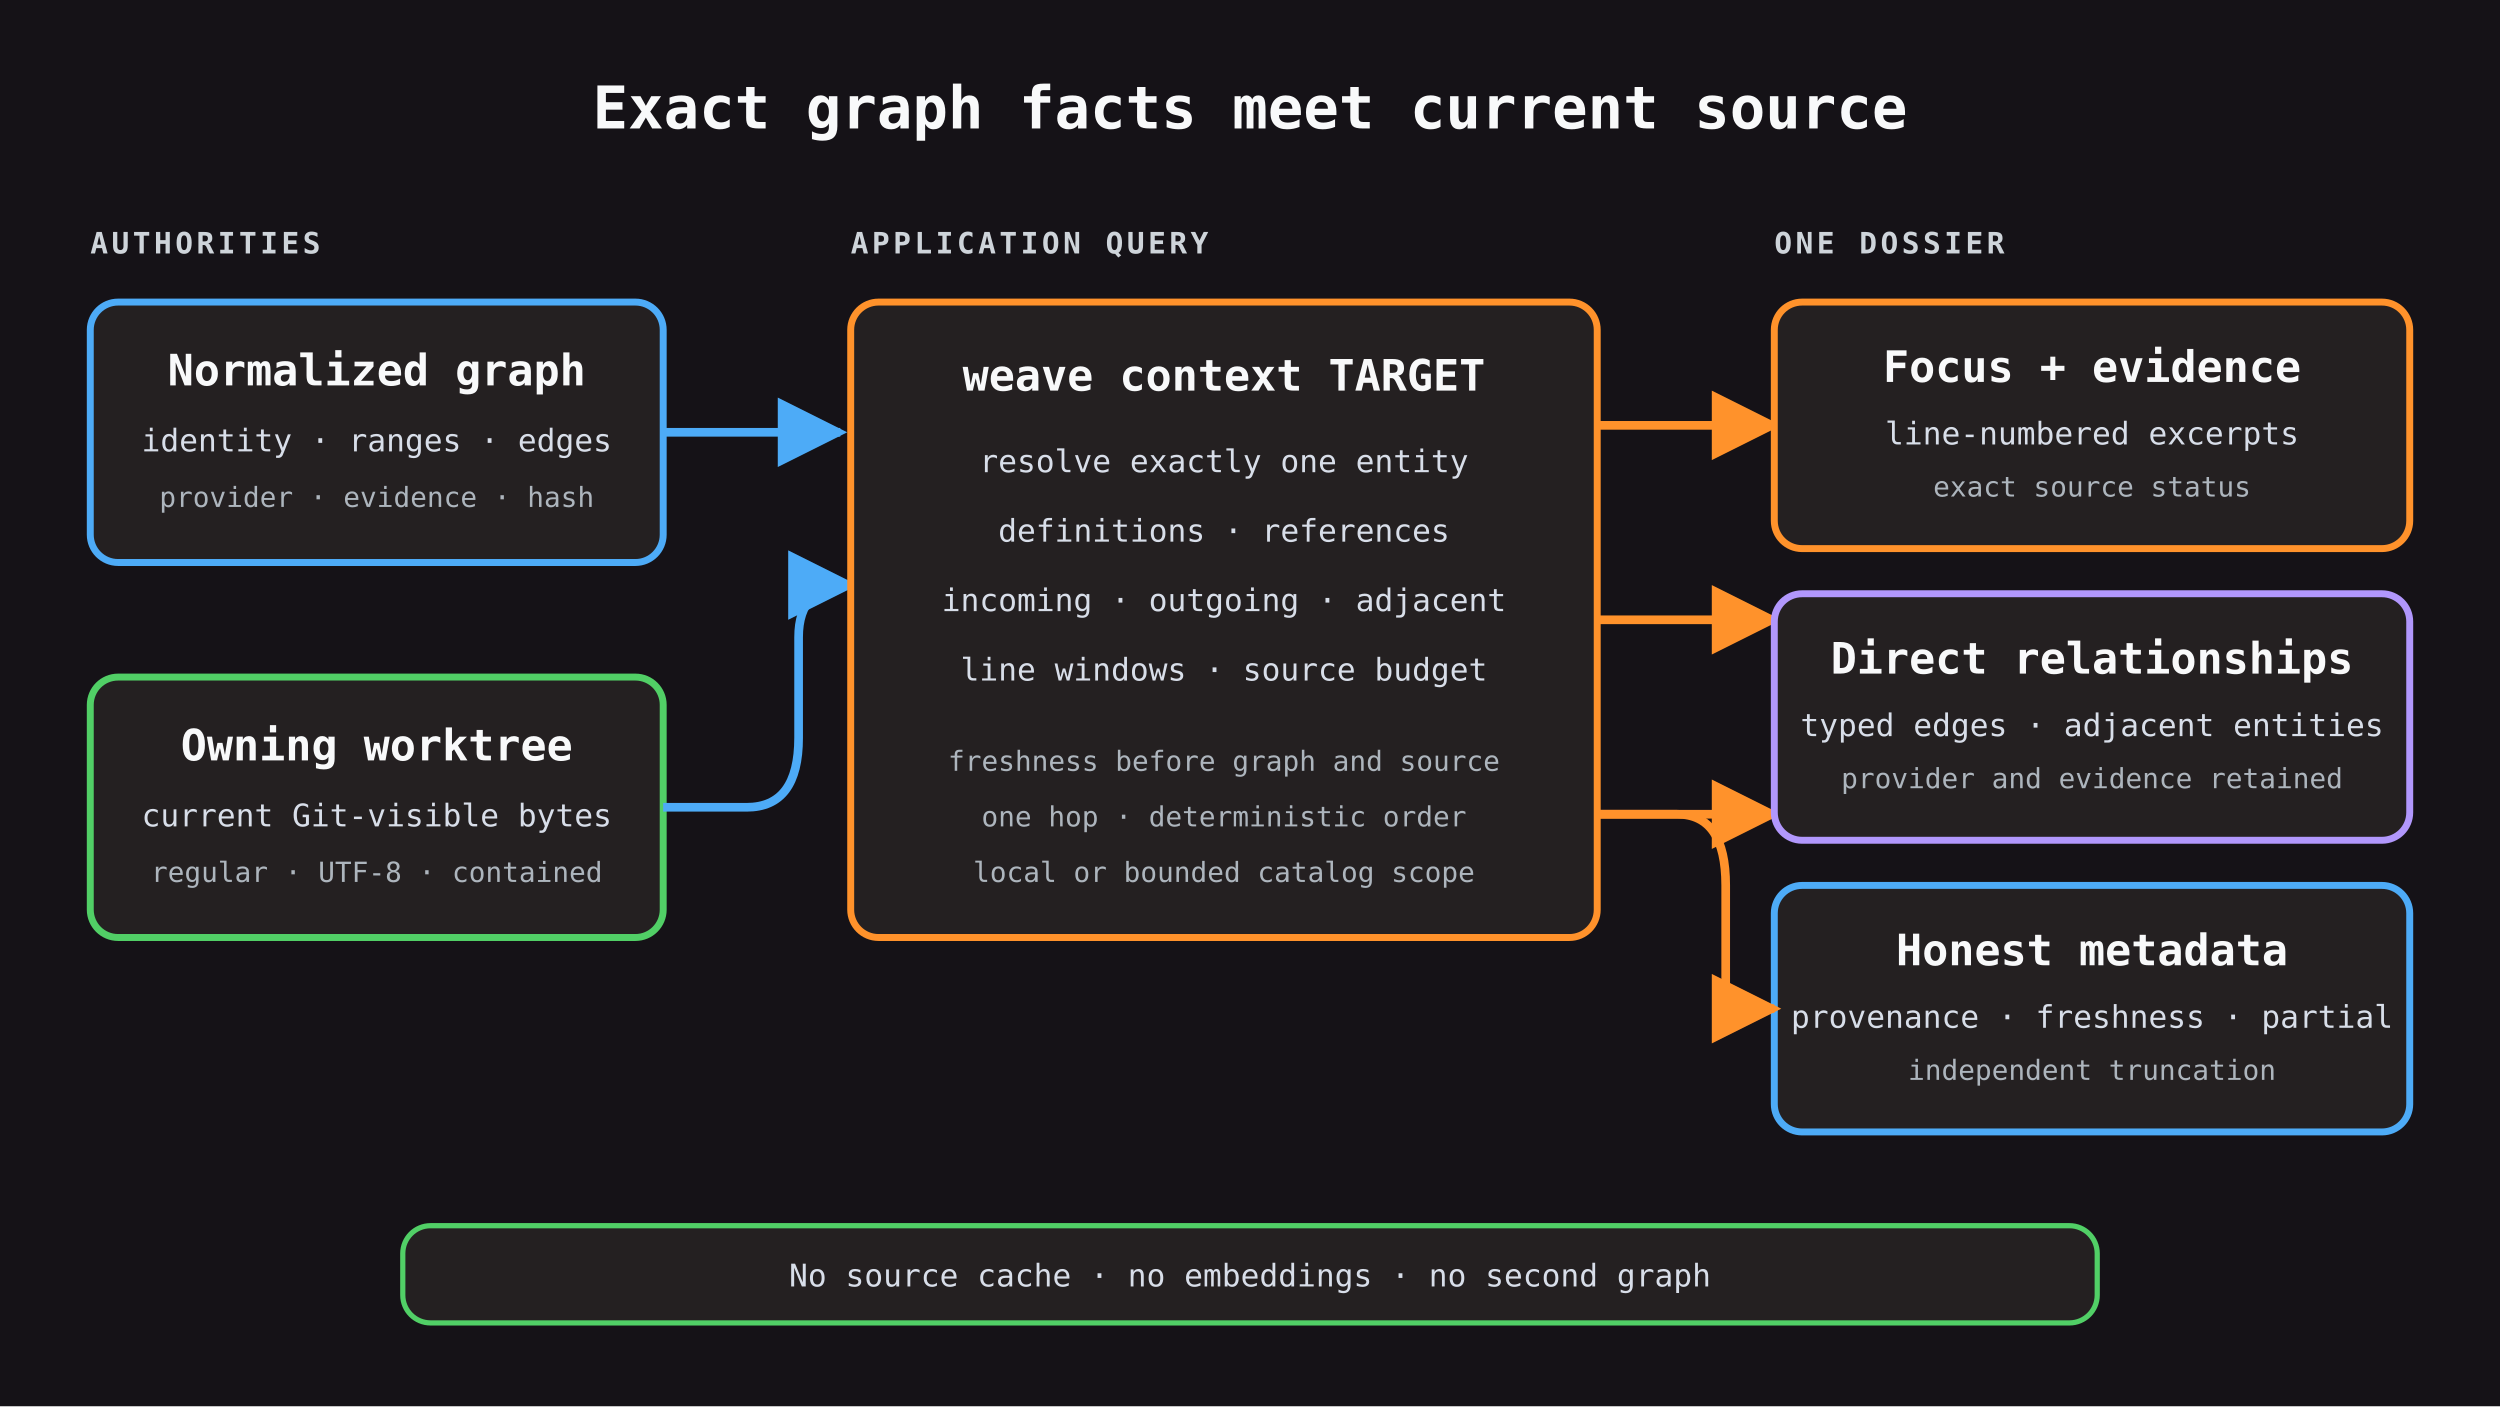
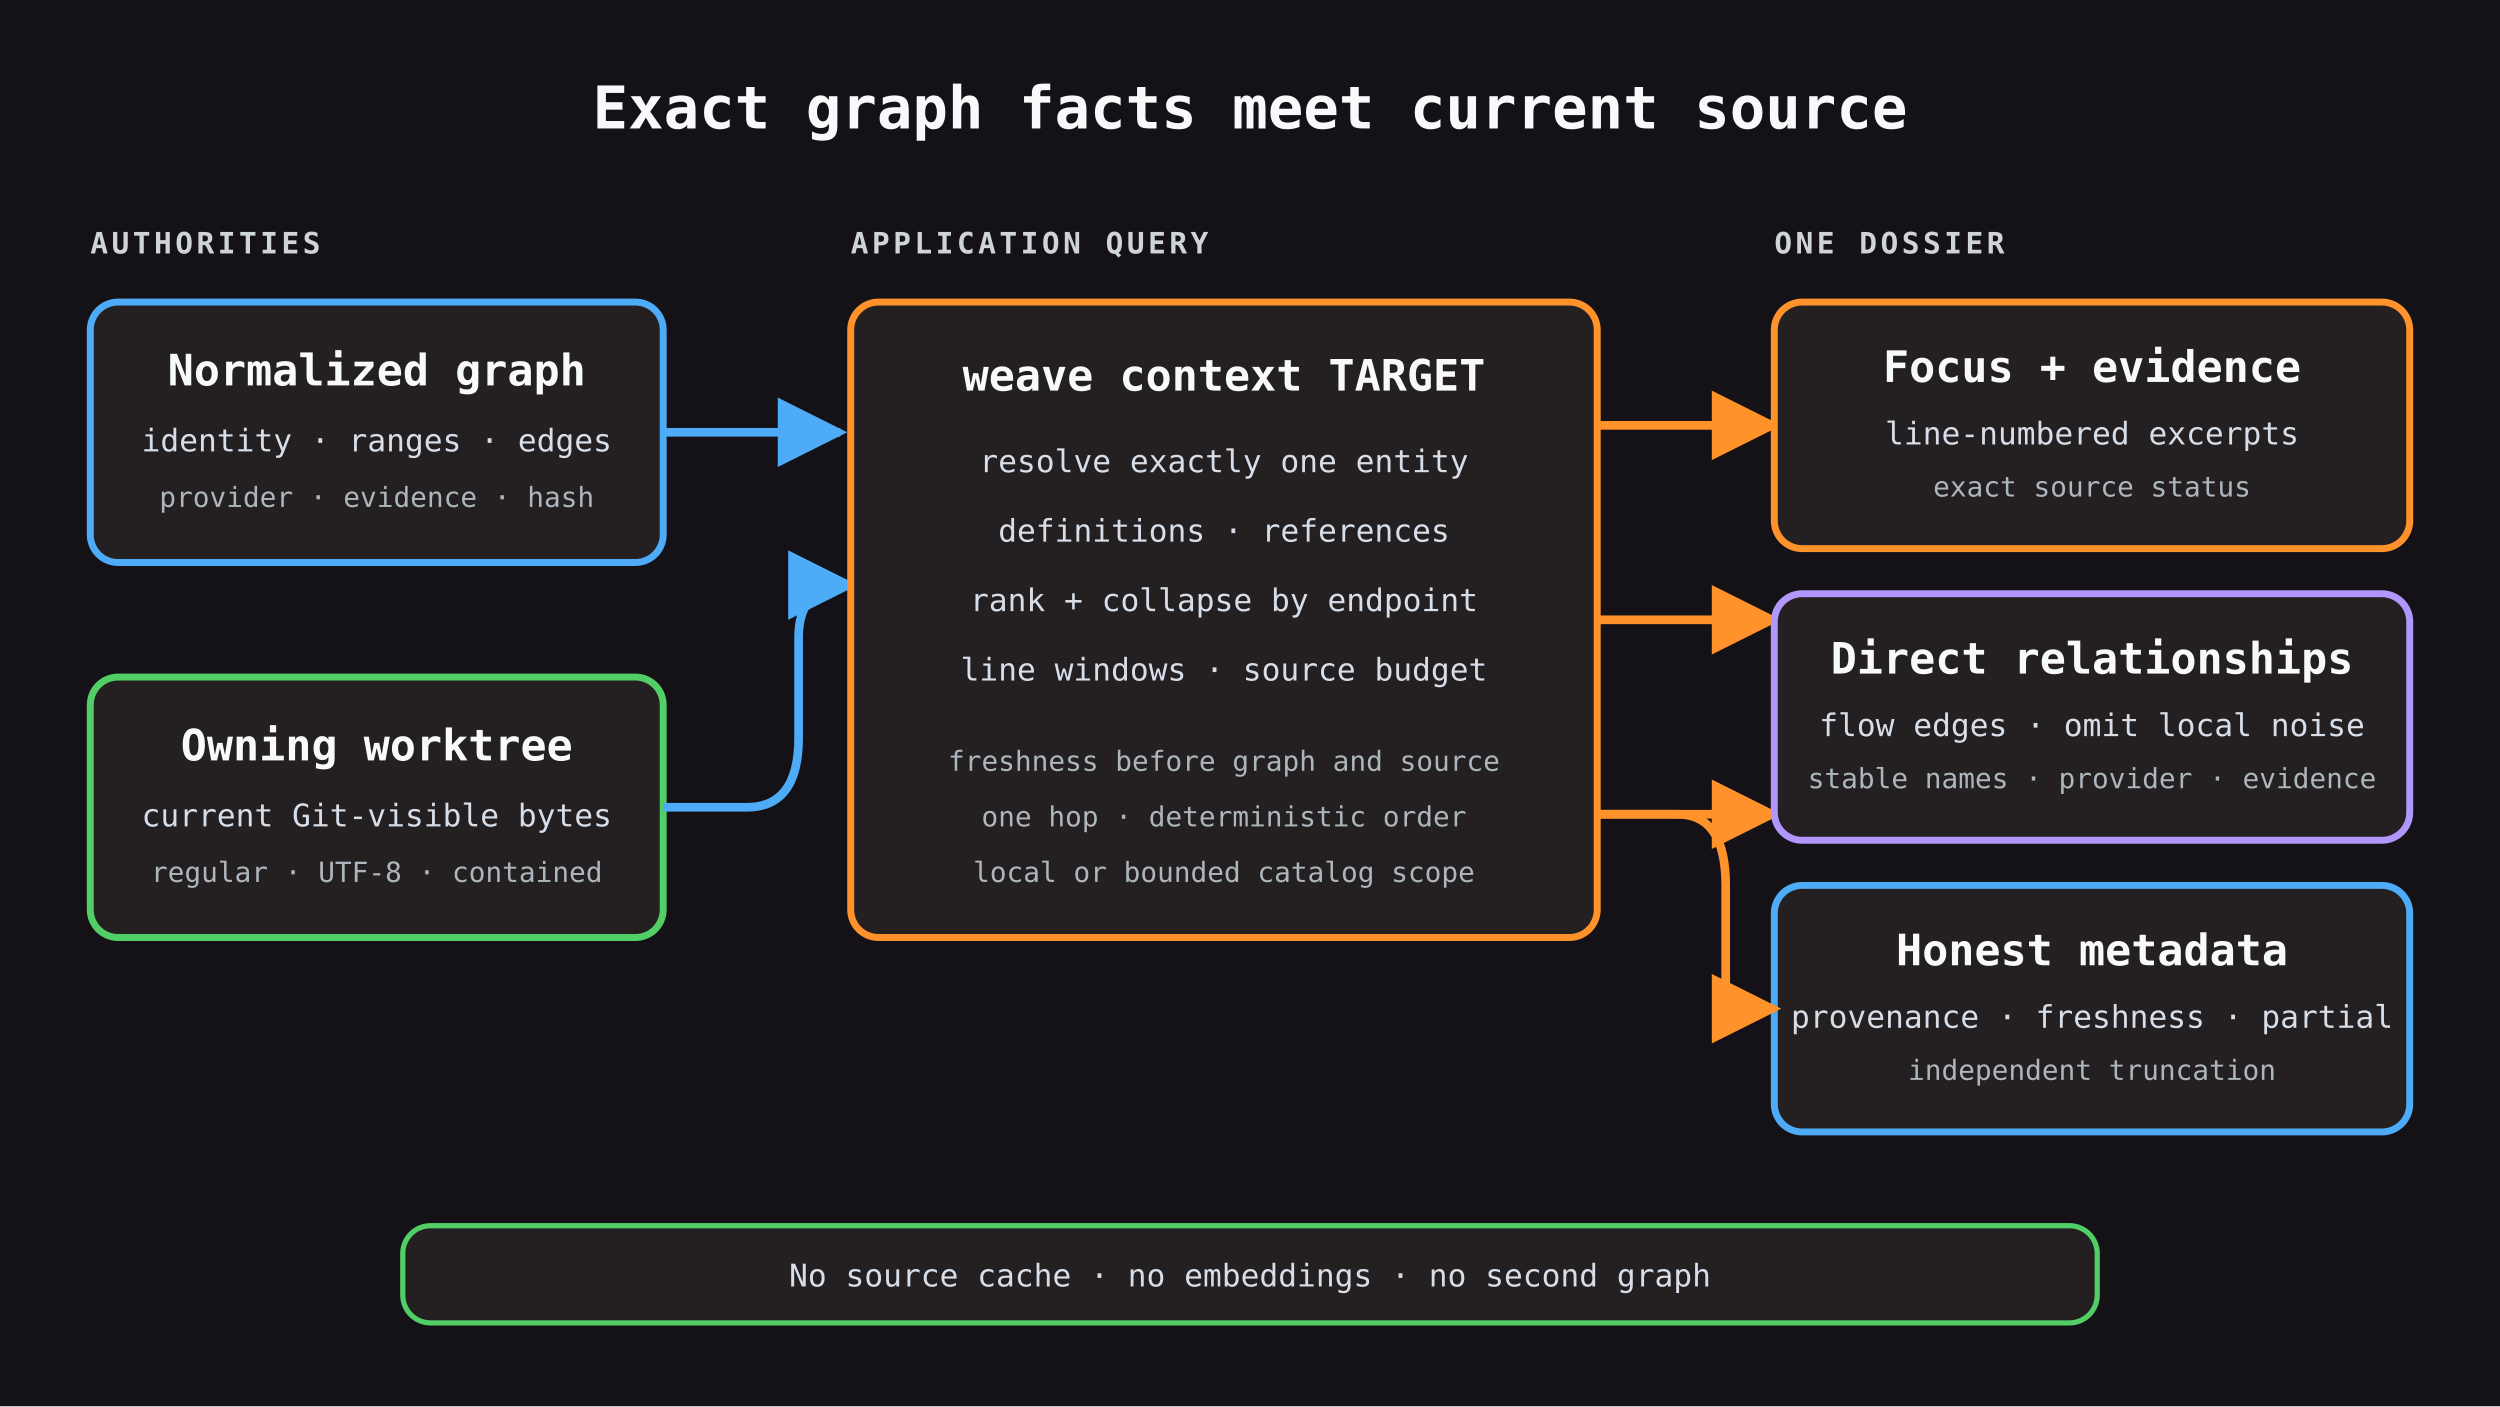
<svg xmlns="http://www.w3.org/2000/svg" width="1440" height="810" viewBox="0 0 1440 810" role="img" aria-labelledby="title desc">
  <defs>
    <marker id="arrow-blue" viewBox="0 0 10 10" refX="9" refY="5" markerWidth="8" markerHeight="8" orient="auto-start-reverse">
      <path d="M0 0 10 5 0 10z" fill="#4dabf7" />
    </marker>
    <marker id="arrow-orange" viewBox="0 0 10 10" refX="9" refY="5" markerWidth="8" markerHeight="8" orient="auto-start-reverse">
      <path d="M0 0 10 5 0 10z" fill="#ff922b" />
    </marker>
    <style>
      .bg{fill:#151217}.box{fill:#242021;stroke-width:4;rx:16}.title{fill:#f8f9fa;font:700 34px ui-monospace,SFMono-Regular,Menlo,monospace}.label{fill:#f8f9fa;font:700 25px ui-monospace,SFMono-Regular,Menlo,monospace}.small{fill:#d8dee9;font:18px ui-monospace,SFMono-Regular,Menlo,monospace}.tiny{fill:#adb5bd;font:16px ui-monospace,SFMono-Regular,Menlo,monospace}.lane{fill:#ced4da;font:700 17px ui-monospace,SFMono-Regular,Menlo,monospace;letter-spacing:2px}.blue{stroke:#4dabf7;stroke-width:5;fill:none;marker-end:url(#arrow-blue)}.orange{stroke:#ff922b;stroke-width:5;fill:none;marker-end:url(#arrow-orange)}
    </style>
  </defs>
  <rect width="1440" height="810" class="bg" />
  <text x="720" y="74" text-anchor="middle" class="title">Exact graph facts meet current source</text>
  <text x="52" y="146" class="lane">AUTHORITIES</text>
  <rect x="52" y="174" width="330" height="150" class="box" stroke="#4dabf7" />
  <text x="217" y="222" text-anchor="middle" class="label">Normalized graph</text>
  <text x="217" y="260" text-anchor="middle" class="small">identity · ranges · edges</text>
  <text x="217" y="292" text-anchor="middle" class="tiny">provider · evidence · hash</text>
  <rect x="52" y="390" width="330" height="150" class="box" stroke="#51cf66" />
  <text x="217" y="438" text-anchor="middle" class="label">Owning worktree</text>
  <text x="217" y="476" text-anchor="middle" class="small">current Git-visible bytes</text>
  <text x="217" y="508" text-anchor="middle" class="tiny">regular · UTF-8 · contained</text>
  <path d="M382 249 H484" class="blue" />
  <path d="M382 465 H430 Q460 465 460 425 V367 Q460 337 490 337" class="blue" />
  <text x="490" y="146" class="lane">APPLICATION QUERY</text>
  <rect x="490" y="174" width="430" height="366" class="box" stroke="#ff922b" />
  <text x="705" y="225" text-anchor="middle" class="label">weave context TARGET</text>
  <text x="705" y="272" text-anchor="middle" class="small">resolve exactly one entity</text>
  <text x="705" y="312" text-anchor="middle" class="small">definitions · references</text>
-   <text x="705" y="352" text-anchor="middle" class="small">incoming · outgoing · adjacent</text>
+   <text x="705" y="352" text-anchor="middle" class="small">rank + collapse by endpoint</text>
  <text x="705" y="392" text-anchor="middle" class="small">line windows · source budget</text>
  <text x="705" y="444" text-anchor="middle" class="tiny">freshness before graph and source</text>
  <text x="705" y="476" text-anchor="middle" class="tiny">one hop · deterministic order</text>
  <text x="705" y="508" text-anchor="middle" class="tiny">local or bounded catalog scope</text>
  <path d="M920 245 H1022" class="orange" />
  <path d="M920 357 H1022" class="orange" />
  <path d="M920 469 H1022" class="orange" />
  <text x="1022" y="146" class="lane">ONE DOSSIER</text>
  <rect x="1022" y="174" width="366" height="142" class="box" stroke="#ff922b" />
  <text x="1205" y="220" text-anchor="middle" class="label">Focus + evidence</text>
  <text x="1205" y="256" text-anchor="middle" class="small">line-numbered excerpts</text>
  <text x="1205" y="286" text-anchor="middle" class="tiny">exact source status</text>
  <rect x="1022" y="342" width="366" height="142" class="box" stroke="#b197fc" />
  <text x="1205" y="388" text-anchor="middle" class="label">Direct relationships</text>
-   <text x="1205" y="424" text-anchor="middle" class="small">typed edges · adjacent entities</text>
-   <text x="1205" y="454" text-anchor="middle" class="tiny">provider and evidence retained</text>
+   <text x="1205" y="424" text-anchor="middle" class="small">flow edges · omit local noise</text>
+   <text x="1205" y="454" text-anchor="middle" class="tiny">stable names · provider · evidence</text>
  <rect x="1022" y="510" width="366" height="142" class="box" stroke="#4dabf7" />
  <text x="1205" y="556" text-anchor="middle" class="label">Honest metadata</text>
  <text x="1205" y="592" text-anchor="middle" class="small">provenance · freshness · partial</text>
  <text x="1205" y="622" text-anchor="middle" class="tiny">independent truncation</text>
  <path d="M920 469 H966 Q994 469 994 510 V581 H1022" class="orange" />
  <rect x="232" y="706" width="976" height="56" fill="#242021" stroke="#51cf66" stroke-width="3" rx="16" />
  <text x="720" y="741" text-anchor="middle" class="small">No source cache · no embeddings · no second graph</text>
</svg>
